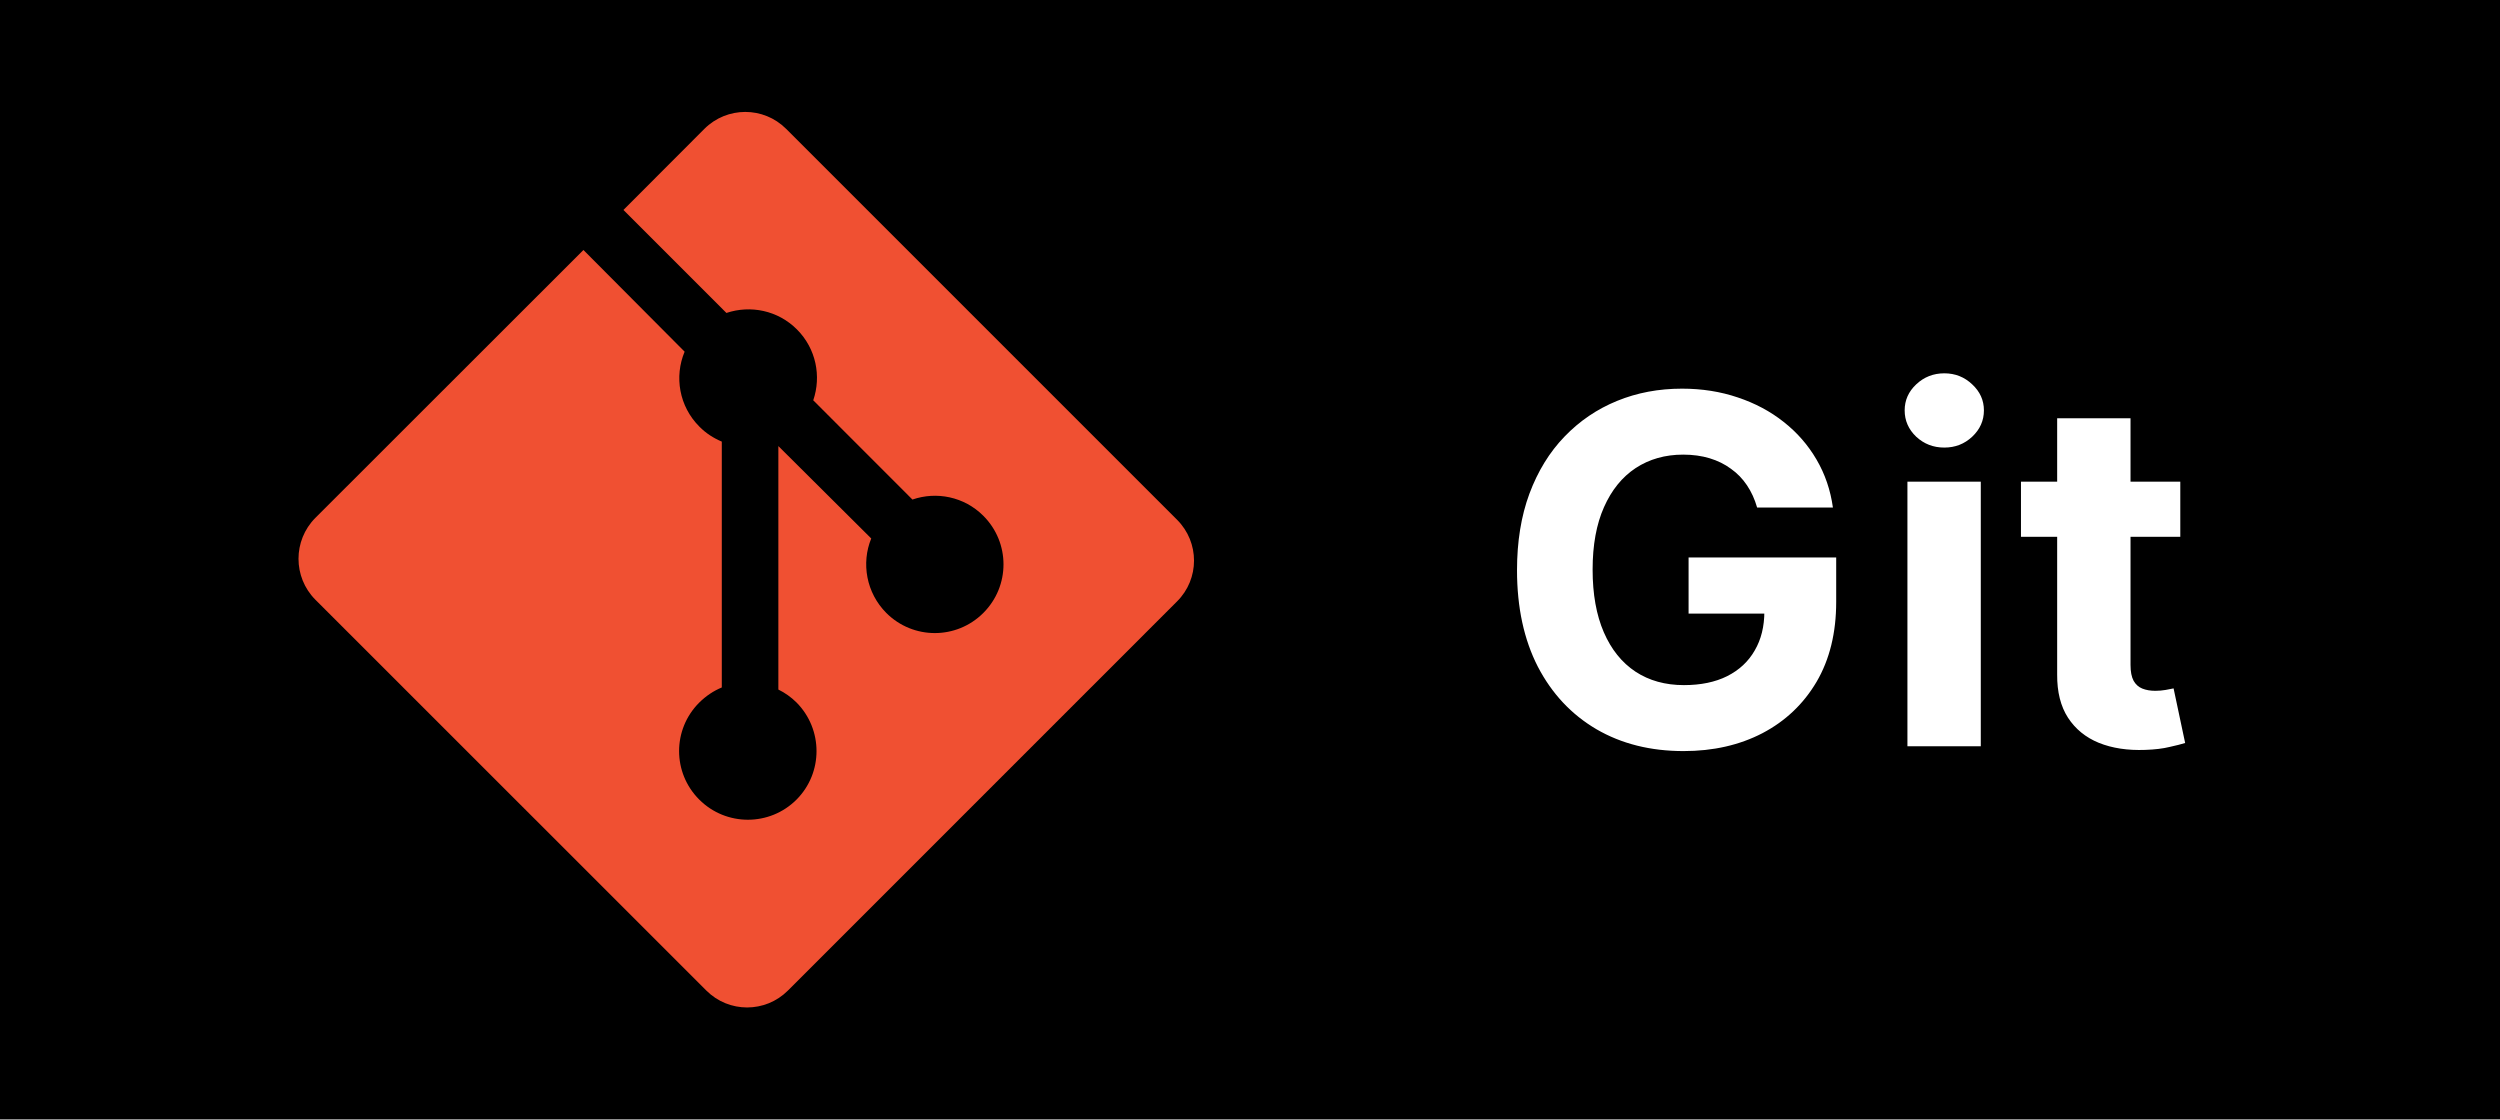
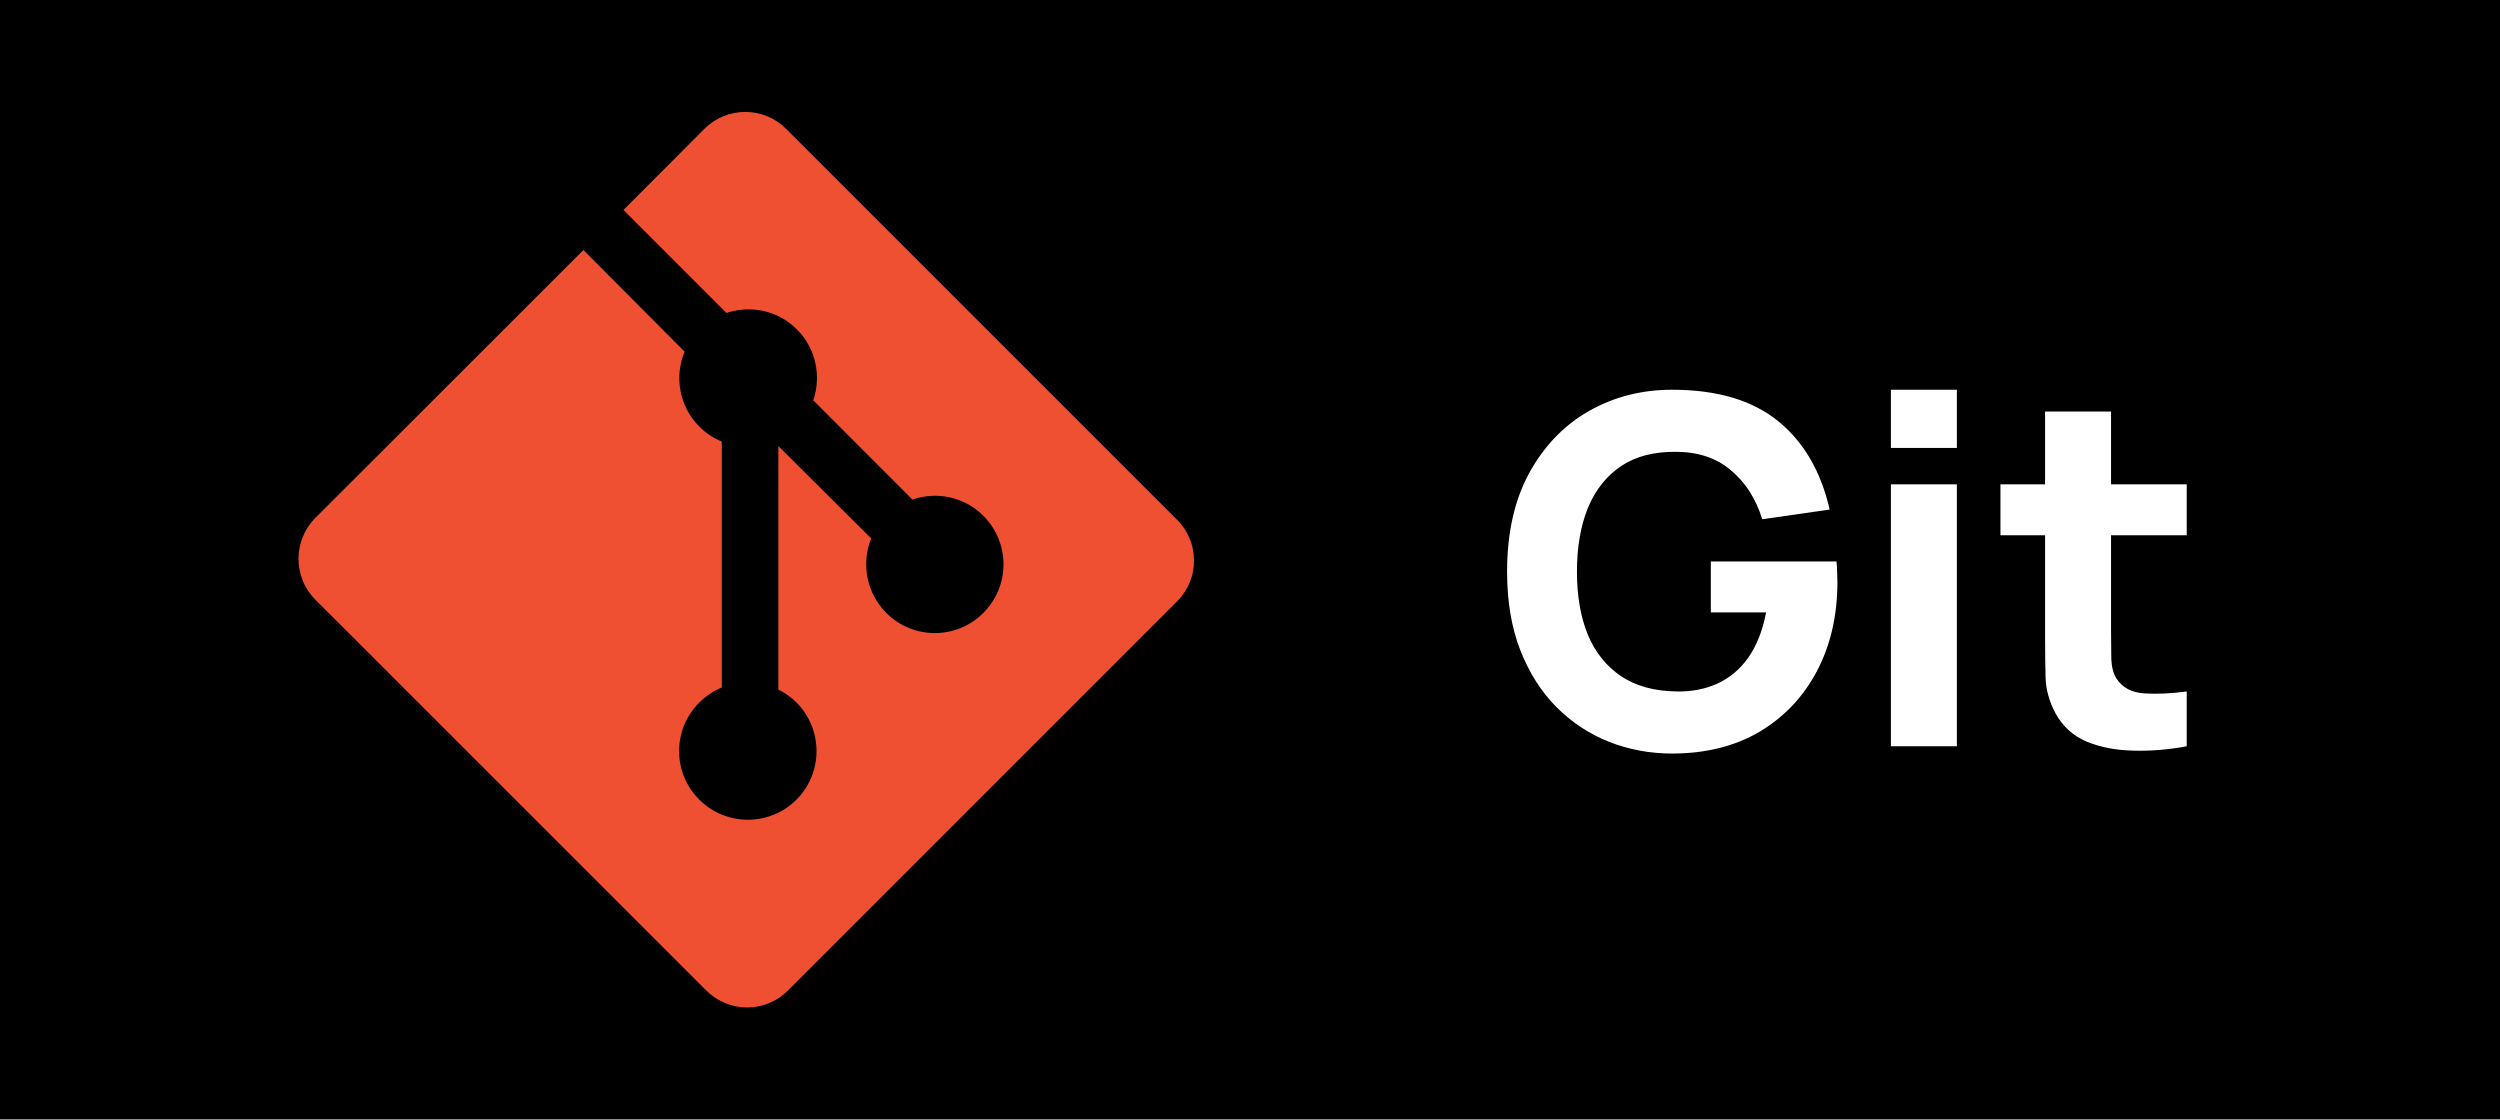
<svg xmlns="http://www.w3.org/2000/svg" width="67" height="30" viewBox="0 0 67 30" fill="none">
  <rect width="67" height="30" fill="black" />
-   <path d="M47.091 13.602C47.026 13.377 46.935 13.178 46.819 13.006C46.702 12.831 46.559 12.683 46.389 12.563C46.223 12.44 46.032 12.346 45.817 12.281C45.604 12.217 45.369 12.184 45.11 12.184C44.627 12.184 44.203 12.304 43.836 12.544C43.473 12.784 43.19 13.134 42.987 13.592C42.784 14.048 42.682 14.605 42.682 15.264C42.682 15.922 42.782 16.482 42.982 16.944C43.182 17.405 43.465 17.758 43.832 18.001C44.198 18.241 44.63 18.361 45.129 18.361C45.581 18.361 45.968 18.281 46.288 18.121C46.611 17.958 46.857 17.729 47.026 17.433C47.199 17.138 47.285 16.788 47.285 16.385L47.691 16.445H45.254V14.94H49.21V16.131C49.21 16.962 49.034 17.676 48.684 18.273C48.333 18.867 47.85 19.326 47.234 19.649C46.618 19.969 45.914 20.129 45.12 20.129C44.233 20.129 43.455 19.934 42.784 19.543C42.113 19.149 41.59 18.59 41.214 17.867C40.842 17.141 40.656 16.279 40.656 15.282C40.656 14.516 40.766 13.832 40.988 13.232C41.213 12.629 41.526 12.118 41.93 11.7C42.333 11.281 42.802 10.963 43.338 10.744C43.873 10.525 44.453 10.416 45.078 10.416C45.614 10.416 46.112 10.495 46.574 10.652C47.035 10.806 47.445 11.024 47.802 11.307C48.162 11.59 48.456 11.927 48.684 12.318C48.911 12.706 49.057 13.134 49.122 13.602H47.091ZM51.119 20V12.909H53.085V20H51.119ZM52.107 11.995C51.814 11.995 51.563 11.898 51.354 11.704C51.148 11.507 51.045 11.272 51.045 10.998C51.045 10.727 51.148 10.495 51.354 10.301C51.563 10.104 51.814 10.005 52.107 10.005C52.399 10.005 52.648 10.104 52.855 10.301C53.064 10.495 53.169 10.727 53.169 10.998C53.169 11.272 53.064 11.507 52.855 11.704C52.648 11.898 52.399 11.995 52.107 11.995ZM58.432 12.909V14.386H54.162V12.909H58.432ZM55.132 11.21H57.098V17.821C57.098 18.003 57.126 18.144 57.181 18.246C57.237 18.344 57.314 18.413 57.412 18.453C57.514 18.494 57.631 18.514 57.763 18.514C57.855 18.514 57.948 18.506 58.04 18.49C58.132 18.472 58.203 18.458 58.252 18.449L58.562 19.912C58.463 19.943 58.325 19.979 58.146 20.018C57.968 20.062 57.751 20.088 57.495 20.097C57.021 20.115 56.606 20.052 56.249 19.908C55.895 19.763 55.62 19.538 55.422 19.234C55.225 18.929 55.129 18.544 55.132 18.079V11.21Z" fill="white" />
+   <path d="M44.81 20.195C44.221 20.195 43.66 20.091 43.127 19.883C42.593 19.671 42.121 19.359 41.709 18.947C41.302 18.535 40.979 18.026 40.741 17.419C40.507 16.813 40.39 16.113 40.39 15.32C40.39 14.284 40.587 13.405 40.981 12.681C41.38 11.953 41.913 11.398 42.581 11.017C43.252 10.636 43.995 10.445 44.81 10.445C46.015 10.445 46.962 10.725 47.651 11.284C48.34 11.842 48.801 12.633 49.035 13.656L47.228 13.916C47.059 13.37 46.782 12.934 46.396 12.61C46.015 12.28 45.525 12.113 44.927 12.109C44.333 12.1 43.839 12.228 43.445 12.492C43.051 12.757 42.754 13.132 42.554 13.617C42.359 14.102 42.262 14.67 42.262 15.32C42.262 15.97 42.359 16.533 42.554 17.01C42.754 17.487 43.051 17.857 43.445 18.122C43.839 18.386 44.333 18.522 44.927 18.531C45.33 18.54 45.694 18.47 46.019 18.323C46.348 18.176 46.626 17.944 46.851 17.628C47.076 17.311 47.237 16.906 47.332 16.412H45.85V15.047H49.217C49.226 15.103 49.232 15.203 49.236 15.346C49.241 15.489 49.243 15.571 49.243 15.593C49.243 16.49 49.061 17.285 48.697 17.979C48.333 18.672 47.819 19.216 47.157 19.61C46.493 20 45.711 20.195 44.81 20.195ZM50.676 12.005V10.445H52.444V12.005H50.676ZM50.676 20V12.98H52.444V20H50.676ZM58.604 20C58.119 20.091 57.642 20.13 57.174 20.117C56.711 20.108 56.295 20.028 55.926 19.877C55.562 19.721 55.285 19.471 55.094 19.129C54.921 18.808 54.83 18.483 54.821 18.154C54.813 17.82 54.808 17.443 54.808 17.023V11.03H56.576V16.919C56.576 17.192 56.579 17.439 56.583 17.66C56.592 17.877 56.637 18.05 56.719 18.18C56.875 18.427 57.125 18.561 57.467 18.583C57.809 18.605 58.188 18.587 58.604 18.531V20ZM53.612 14.345V12.98H58.604V14.345H53.612Z" fill="white" />
  <path d="M31.546 13.93L21.067 3.452C20.463 2.849 19.485 2.849 18.879 3.452L16.708 5.627L19.468 8.387C20.113 8.172 20.847 8.317 21.357 8.828C21.873 9.343 22.015 10.086 21.795 10.728L24.453 13.388C25.098 13.165 25.84 13.31 26.353 13.823C27.074 14.543 27.074 15.707 26.353 16.427C25.634 17.146 24.472 17.146 23.753 16.427C23.214 15.886 23.079 15.09 23.349 14.431L20.86 11.955V18.48C21.036 18.566 21.202 18.683 21.348 18.828C22.061 19.549 22.061 20.711 21.348 21.428C20.629 22.149 19.459 22.149 18.739 21.428C18.02 20.709 18.02 19.549 18.739 18.83C18.921 18.65 19.126 18.514 19.344 18.424V11.835C19.127 11.744 18.92 11.613 18.744 11.434C18.199 10.889 18.068 10.092 18.348 9.425L15.636 6.7L8.45 13.881C7.85 14.486 7.85 15.465 8.45 16.07L18.93 26.547C19.534 27.151 20.512 27.151 21.116 26.547L31.546 16.117C32.151 15.514 32.151 14.535 31.546 13.93Z" fill="#F05032" />
</svg>
